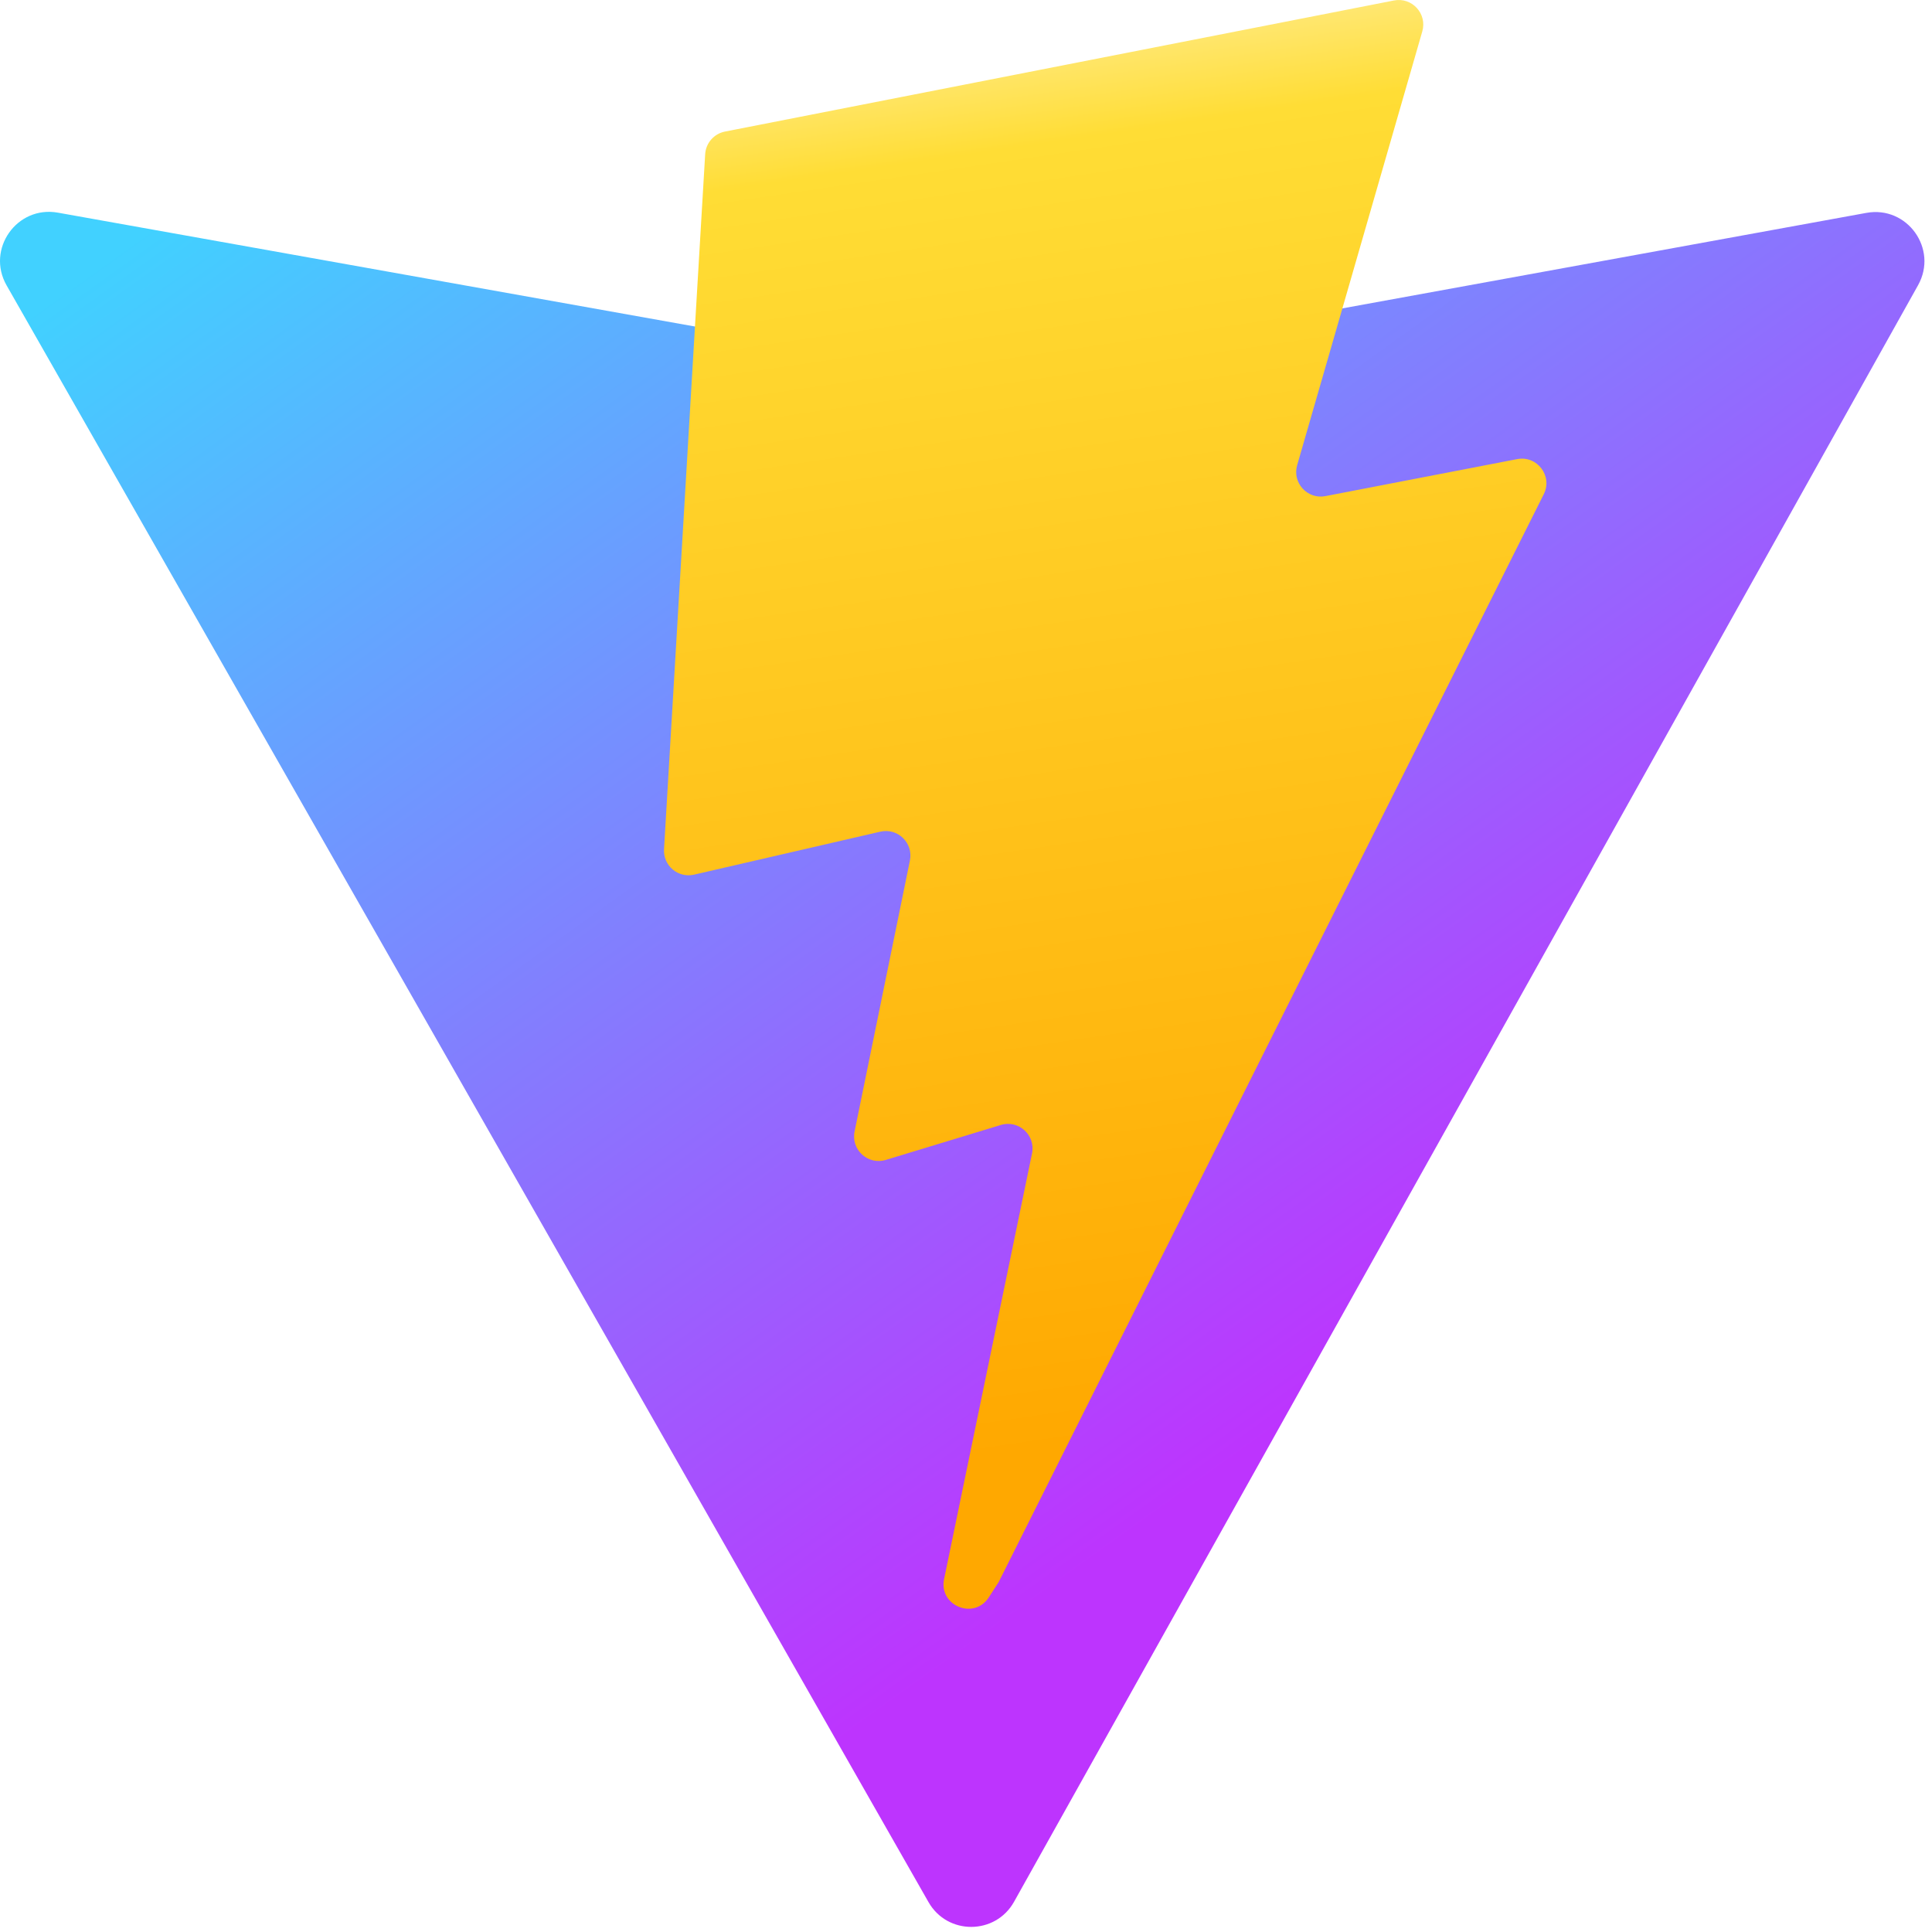
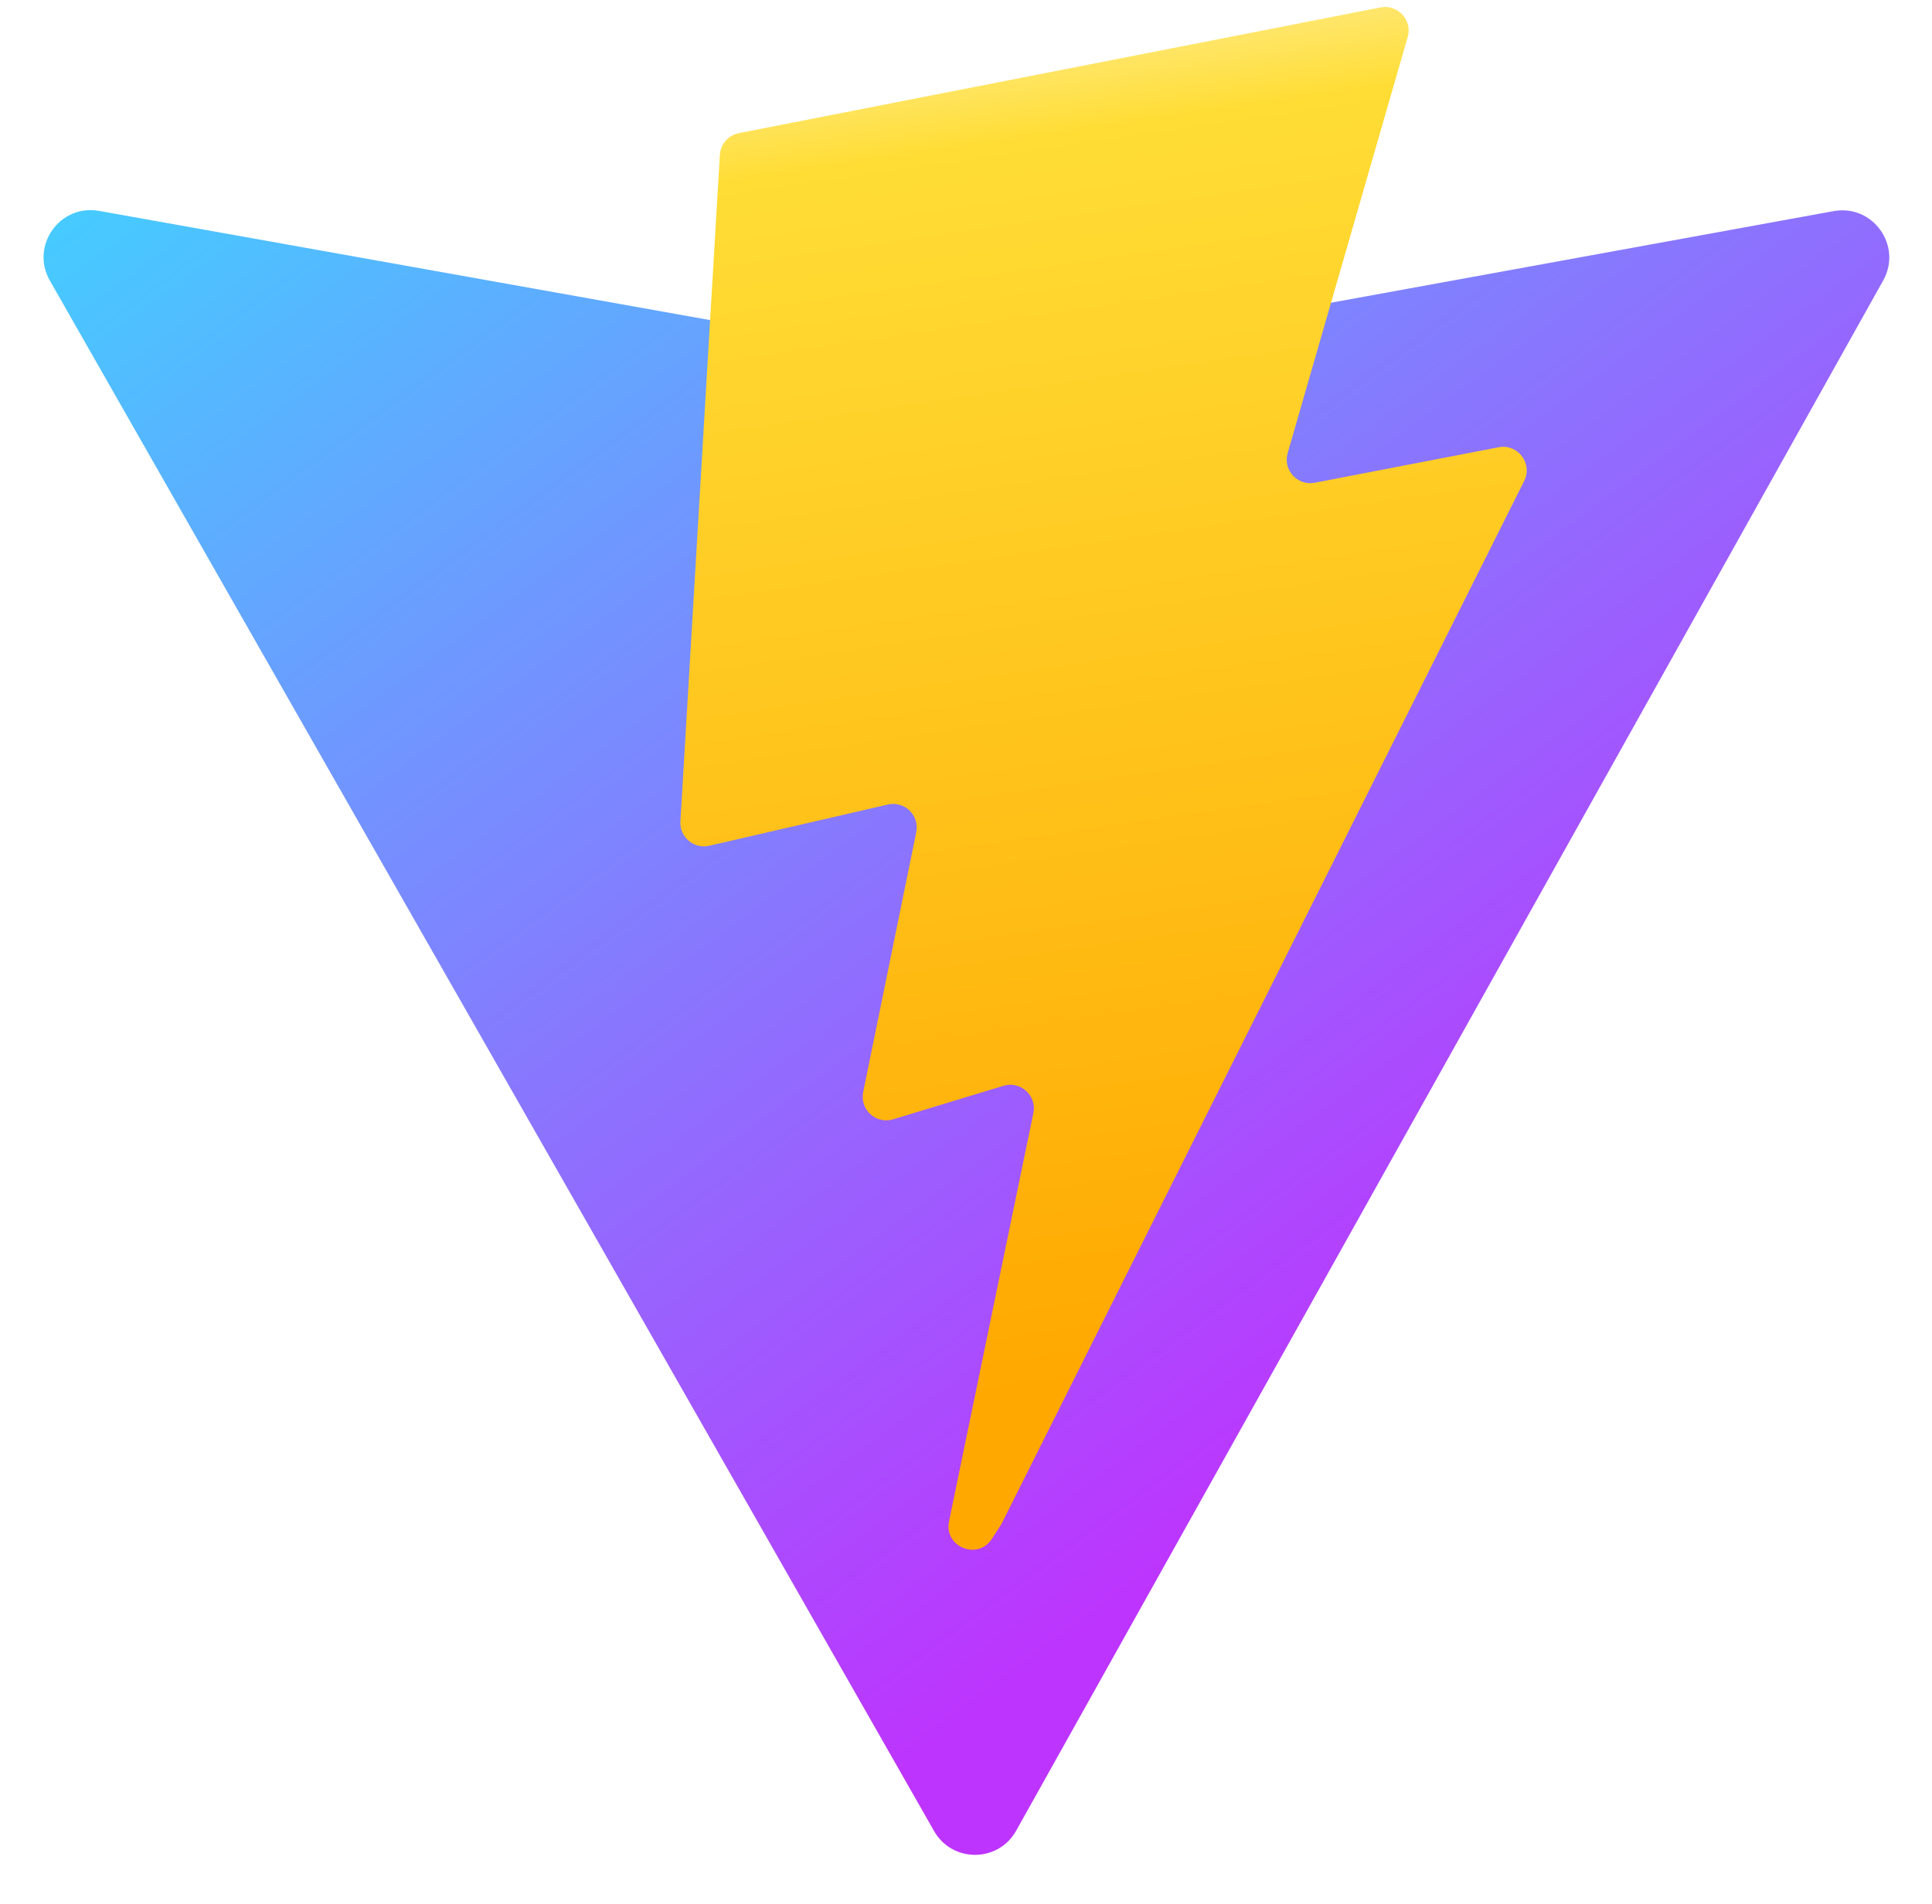
- <svg xmlns="http://www.w3.org/2000/svg" width="256" height="257" preserveAspectRatio="xMidYMid">
+ <svg xmlns="http://www.w3.org/2000/svg" width="410" height="404" viewBox="0 0 410 404" fill="none">
  <defs>
-     <linearGradient id="a" x1="-.828%" x2="57.636%" y1="7.652%" y2="78.411%">
-       <stop offset="0%" stop-color="#41D1FF" />
-       <stop offset="100%" stop-color="#BD34FE" />
+     <linearGradient id="a" x1="6" x2="235" y1="33" y2="344" gradientUnits="userSpaceOnUse">
+       <stop stop-color="#41D1FF" />
+       <stop offset="1" stop-color="#BD34FE" />
    </linearGradient>
-     <linearGradient id="b" x1="43.376%" x2="50.316%" y1="2.242%" y2="89.03%">
-       <stop offset="0%" stop-color="#FFEA83" />
-       <stop offset="8.333%" stop-color="#FFDD35" />
-       <stop offset="100%" stop-color="#FFA800" />
+     <linearGradient id="b" x1="194.651" x2="236.076" y1="8.818" y2="292.989" gradientUnits="userSpaceOnUse">
+       <stop stop-color="#FFEA83" />
+       <stop offset=".083" stop-color="#FFDD35" />
+       <stop offset="1" stop-color="#FFA800" />
    </linearGradient>
  </defs>
-   <path fill="url(#a)" d="M255.153 37.938 134.897 252.976c-2.483 4.44-8.862 4.466-11.382.048L.875 37.958c-2.746-4.814 1.371-10.646 6.827-9.67l120.385 21.517a6.537 6.537 0 0 0 2.322-.004l117.867-21.483c5.438-.991 9.574 4.796 6.877 9.62Z" />
-   <path fill="url(#b)" d="M185.432.063 96.44 17.501a3.268 3.268 0 0 0-2.634 3.014l-5.474 92.456a3.268 3.268 0 0 0 3.997 3.378l24.777-5.718c2.318-.535 4.413 1.507 3.936 3.838l-7.361 36.047c-.495 2.426 1.782 4.5 4.151 3.78l15.304-4.649c2.372-.72 4.652 1.36 4.15 3.788l-11.698 56.621c-.732 3.542 3.979 5.473 5.943 2.437l1.313-2.028 72.516-144.72c1.215-2.423-.88-5.186-3.54-4.672l-25.505 4.922c-2.396.462-4.435-1.77-3.759-4.114l16.646-57.705c.677-2.35-1.37-4.583-3.769-4.113Z" />
+   <path fill="url(#a)" d="m399.641 59.525-183.998 329.02c-3.799 6.793-13.559 6.833-17.415.073L10.582 59.556C6.38 52.19 12.68 43.266 21.028 44.76l184.195 32.923c1.175.21 2.378.208 3.553-.006l180.343-32.87c8.32-1.517 14.649 7.337 10.522 14.719Z" />
+   <path fill="url(#b)" d="M292.965 1.574 156.801 28.255a5 5 0 0 0-4.03 4.611l-8.376 141.464c-.197 3.332 2.863 5.918 6.115 5.168l37.91-8.749c3.547-.818 6.752 2.306 6.023 5.873l-11.263 55.153c-.758 3.712 2.727 6.886 6.352 5.785l23.415-7.114c3.63-1.102 7.118 2.081 6.35 5.796l-17.899 86.633c-1.12 5.419 6.088 8.374 9.094 3.728l2.008-3.103 110.954-221.428c1.858-3.707-1.346-7.935-5.418-7.15l-39.022 7.532c-3.667.707-6.787-2.708-5.752-6.296l25.469-88.291c1.036-3.594-2.095-7.012-5.766-6.293Z" />
</svg>
